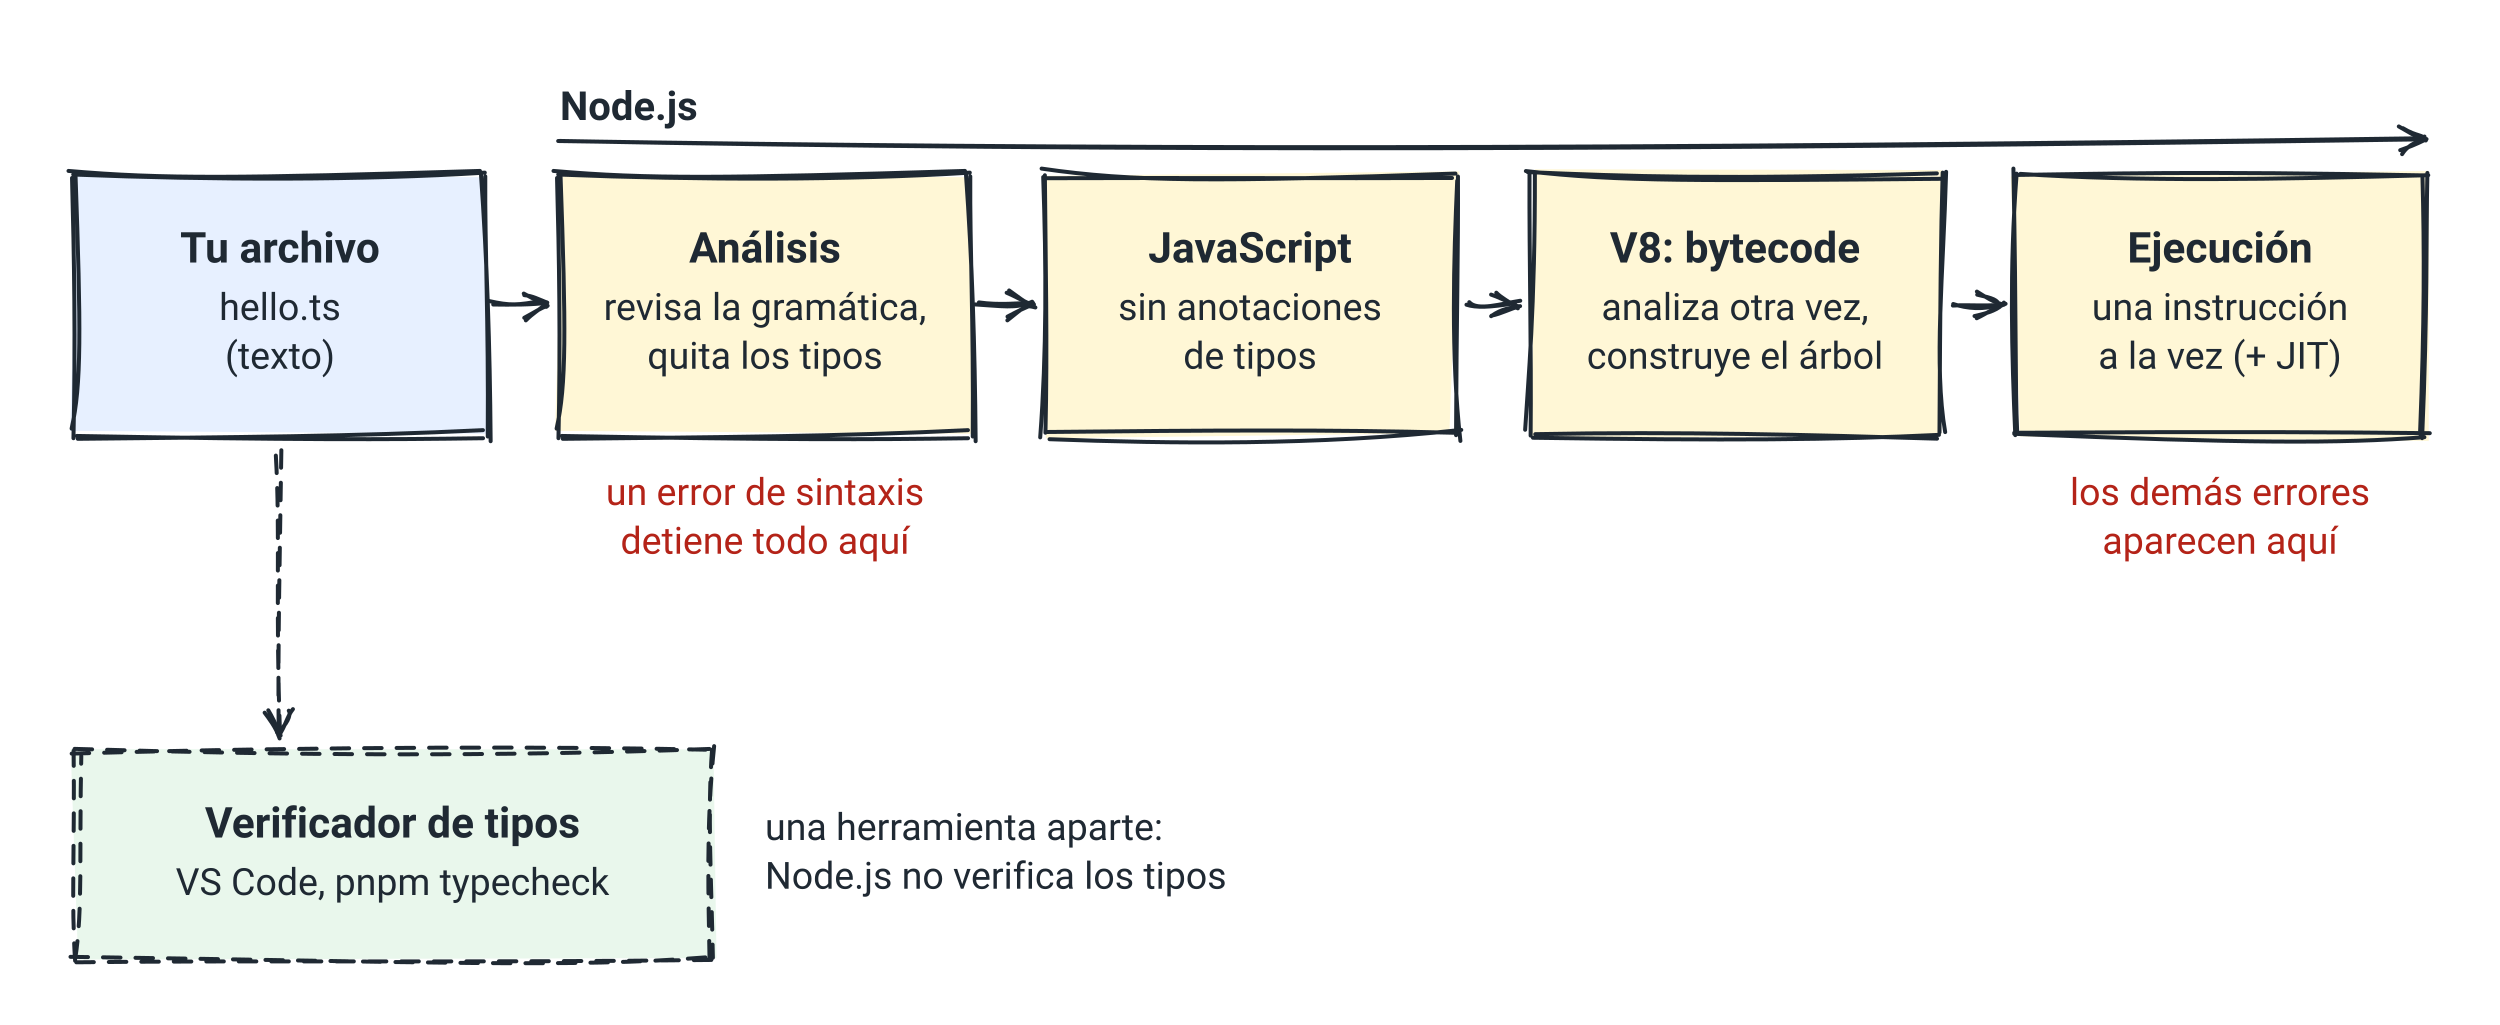
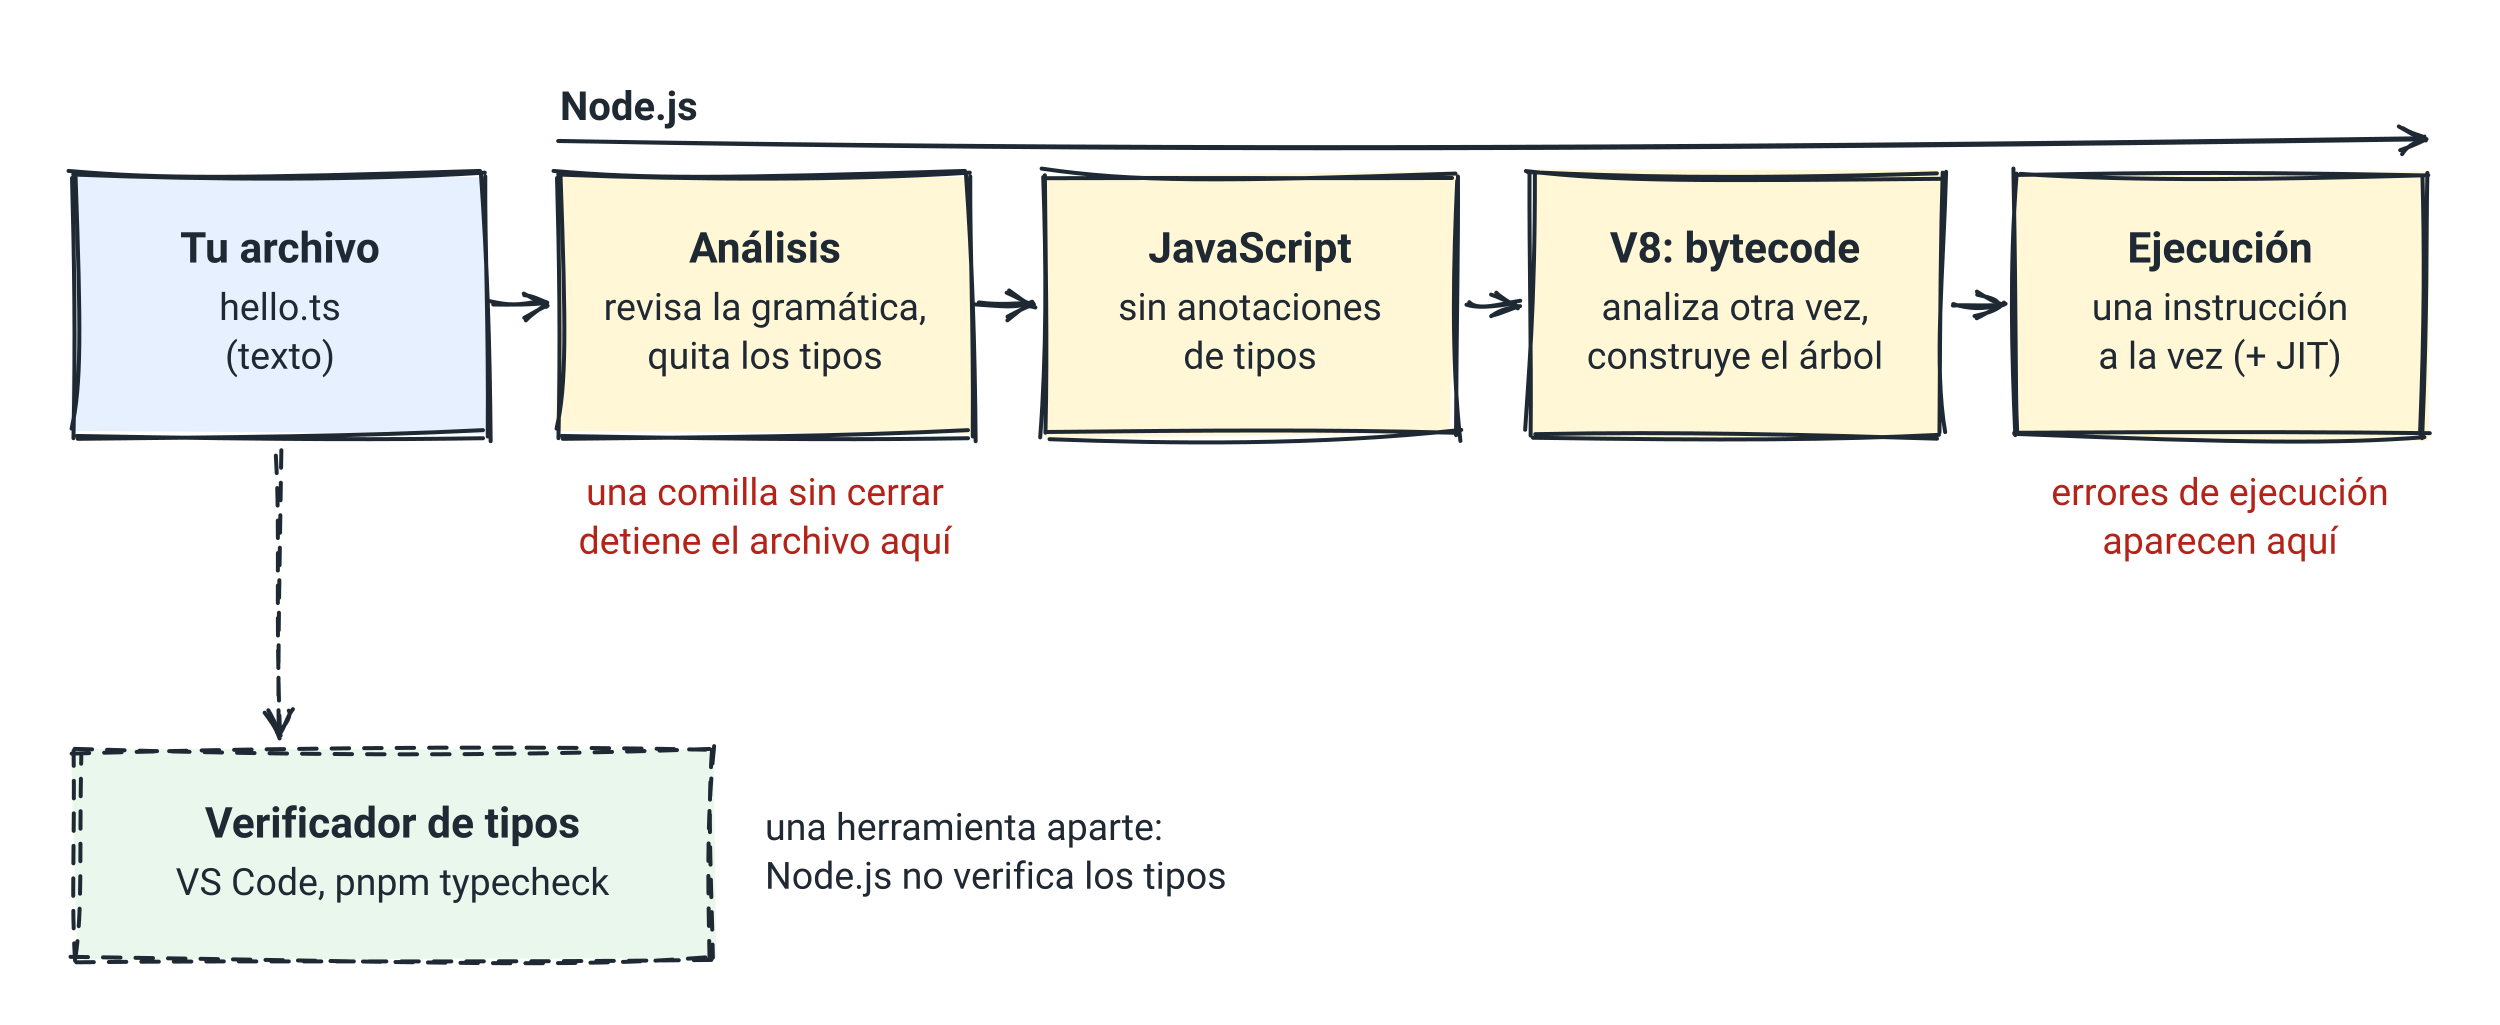
<svg xmlns="http://www.w3.org/2000/svg" viewBox="0 0 1000 410" width="1000" height="410" font-family="system-ui, -apple-system, 'Segoe UI', Roboto, sans-serif">
  <rect width="1000" height="410" fill="#ffffff" />
  <path d="M31.037 69.937 L193.115 70.88 L196.309 173.53 L28.023 172.346" stroke="none" stroke-width="0" fill="#e7f0ff" stroke-linecap="round" stroke-linejoin="round" />
  <path d="M27.401 68.371 C65.095 71.672, 95.713 71.343, 191.978 68.37 M29.297 69.808 C86.111 72.107, 145.41 72.123, 193.919 69.051 M192.384 69.68 C194.846 104.337, 195.939 137.752, 196.254 176.489 M194.109 70.527 C193.933 98.965, 195.447 128.233, 195.103 174.605 M193.18 172.058 C142.185 174.609, 92.695 174.863, 31.112 175.528 M193.215 175.292 C155.253 175.851, 117.548 175.98, 30.744 174.381 M28.643 171.439 C32.565 154.095, 32.4 132.444, 30.185 69.425 M29.383 175.284 C30.243 137.227, 29.648 101.562, 28.811 71.191" stroke="#1f2933" stroke-width="1.6" fill="none" stroke-linecap="round" stroke-linejoin="round" />
  <text x="112" y="105" font-size="17" font-weight="700" fill="#1f2933" text-anchor="middle">Tu archivo</text>
  <text x="112" y="128" font-size="15" font-weight="400" fill="#1f2933" text-anchor="middle">hello.ts</text>
  <text x="112" y="147.5" font-size="15" font-weight="400" fill="#1f2933" text-anchor="middle">(texto)</text>
  <path d="M225.037 69.937 L387.115 70.88 L390.309 173.53 L222.023 172.346" stroke="none" stroke-width="0" fill="#fff7d6" stroke-linecap="round" stroke-linejoin="round" />
  <path d="M221.401 68.371 C259.095 71.672, 289.713 71.343, 385.978 68.37 M223.297 69.808 C280.111 72.107, 339.41 72.123, 387.919 69.051 M386.384 69.68 C388.846 104.337, 389.939 137.752, 390.254 176.489 M388.109 70.527 C387.933 98.965, 389.447 128.233, 389.103 174.605 M387.18 172.058 C336.185 174.609, 286.695 174.863, 225.112 175.528 M387.215 175.292 C349.253 175.851, 311.548 175.98, 224.744 174.381 M222.643 171.439 C226.565 154.095, 226.4 132.444, 224.185 69.425 M223.383 175.284 C224.243 137.227, 223.648 101.562, 222.811 71.191" stroke="#1f2933" stroke-width="1.6" fill="none" stroke-linecap="round" stroke-linejoin="round" />
  <text x="306" y="105" font-size="17" font-weight="700" fill="#1f2933" text-anchor="middle">Análisis</text>
  <text x="306" y="128" font-size="15" font-weight="400" fill="#1f2933" text-anchor="middle">revisa la gramática,</text>
  <text x="306" y="147.5" font-size="15" font-weight="400" fill="#1f2933" text-anchor="middle">quita los tipos</text>
  <path d="M195.401 120.371 C204.491 122.375, 206.504 122.046, 216.978 120.37 M197.297 121.808 C204.138 121.925, 213.464 121.941, 218.919 121.051" stroke="#1f2933" stroke-width="1.6" fill="none" stroke-linecap="round" stroke-linejoin="round" />
  <path d="M218.111 121.824 C215.643 123.918, 213.049 125.392, 210.335 128.153 M219.06 122.29 C216.035 123.298, 214.107 124.783, 209.702 127.118" stroke="#1f2933" stroke-width="1.6" fill="none" stroke-linecap="round" stroke-linejoin="round" />
  <path d="M218.549 120.932 C215.383 119.695, 213.031 118.353, 209.707 118.056 M218.568 122.711 C216.243 120.907, 214.084 119.871, 209.505 117.425" stroke="#1f2933" stroke-width="1.6" fill="none" stroke-linecap="round" stroke-linejoin="round" />
  <path d="M417.79 70.31 L583.732 68.547 L579.755 173.249 L418.311 175.316" stroke="none" stroke-width="0" fill="#fff7d6" stroke-linecap="round" stroke-linejoin="round" />
  <path d="M416.643 67.439 C453.13 72.813, 487.022 72.759, 582.185 69.425 M417.383 71.284 C475.544 71.059, 531.753 71.415, 580.811 71.191 M582.88 72.309 C581.491 103.371, 580.306 142.573, 584.161 176.373 M583.18 70.605 C583.36 99.927, 582.579 128.285, 582.419 174.07 M584.507 171.961 C526.959 178.263, 468.395 177.509, 419.82 175.682 M581.597 173.102 C532.537 171.772, 483.082 172.141, 418.763 172.795 M416.08 174.951 C418.657 141.058, 418.536 106.485, 417.284 70.829 M418.178 173.09 C419.019 138.119, 418.21 104.39, 417.948 70.104" stroke="#1f2933" stroke-width="1.6" fill="none" stroke-linecap="round" stroke-linejoin="round" />
  <text x="500" y="105" font-size="17" font-weight="700" fill="#1f2933" text-anchor="middle">JavaScript</text>
  <text x="500" y="128" font-size="15" font-weight="400" fill="#1f2933" text-anchor="middle">sin anotaciones</text>
  <text x="500" y="147.5" font-size="15" font-weight="400" fill="#1f2933" text-anchor="middle">de tipos</text>
  <path d="M390.018 121.771 C400.156 122.314, 406.636 123.686, 412.858 120.682 M391.57 120.965 C399.832 122.14, 407.333 121.241, 413.179 121.105" stroke="#1f2933" stroke-width="1.6" fill="none" stroke-linecap="round" stroke-linejoin="round" />
  <path d="M414.151 122.989 C409.811 121.743, 409.836 122.805, 402.943 128.144 M413.552 121.704 C410.162 122.939, 407.381 124.34, 403.003 126.645" stroke="#1f2933" stroke-width="1.6" fill="none" stroke-linecap="round" stroke-linejoin="round" />
  <path d="M412.594 122.439 C410.025 120.793, 406.624 118.405, 403.652 116.185 M413.458 122.095 C410.049 120.913, 405.823 118.364, 402.658 117.099" stroke="#1f2933" stroke-width="1.6" fill="none" stroke-linecap="round" stroke-linejoin="round" />
  <path d="M614.037 67.692 L776.834 68.019 L776.52 174.055 L612.609 175.378" stroke="none" stroke-width="0" fill="#fff7d6" stroke-linecap="round" stroke-linejoin="round" />
  <path d="M610.346 68.42 C647.256 72.748, 680.659 72.34, 777.208 71.519 M611.097 68.842 C650.618 70.535, 688.831 71.921, 774.748 69.348 M778.449 68.728 C777.327 109.42, 773.432 146.191, 778.074 172.84 M777.069 69.052 C776.324 94.062, 776.092 120.263, 775.79 172.982 M774.814 175.466 C725.569 173.958, 671.051 172.535, 614.102 173.667 M775.579 173.945 C734.033 175.964, 691.445 176.269, 613.178 175.102 M610.057 171.909 C611.263 151.941, 614.051 124.125, 613.953 69.016 M612.248 174.247 C612.606 139.665, 611.659 104.449, 611.8 69.699" stroke="#1f2933" stroke-width="1.6" fill="none" stroke-linecap="round" stroke-linejoin="round" />
  <text x="694" y="105" font-size="17" font-weight="700" fill="#1f2933" text-anchor="middle">V8: bytecode</text>
  <text x="694" y="128" font-size="15" font-weight="400" fill="#1f2933" text-anchor="middle">analiza otra vez,</text>
  <text x="694" y="147.5" font-size="15" font-weight="400" fill="#1f2933" text-anchor="middle">construye el árbol</text>
  <path d="M587.719 120.865 C590.861 124.526, 600.687 121.447, 608.101 120.299 M586.591 121.883 C590.357 123.111, 595.855 123.004, 605.954 121.263" stroke="#1f2933" stroke-width="1.6" fill="none" stroke-linecap="round" stroke-linejoin="round" />
  <path d="M608.035 122.456 C604.194 123.266, 600.891 123.291, 596.453 126.485 M607.447 122.651 C604.172 123.459, 600.641 125.431, 596.629 126.262" stroke="#1f2933" stroke-width="1.6" fill="none" stroke-linecap="round" stroke-linejoin="round" />
  <path d="M607.132 123.339 C603.05 120.232, 600.498 119.115, 598.522 117.076 M607.39 122.67 C603.43 120.81, 598.616 118.494, 596.431 117.843" stroke="#1f2933" stroke-width="1.6" fill="none" stroke-linecap="round" stroke-linejoin="round" />
  <path d="M804.306 70.537 L971.603 68.336 L971.488 176.385 L808.008 174.573" stroke="none" stroke-width="0" fill="#fff7d6" stroke-linecap="round" stroke-linejoin="round" />
  <path d="M808.172 69.551 C855.349 72.683, 909.665 71.803, 971.308 70.078 M805.746 69.995 C841.626 69.578, 877.018 68.308, 969.655 70.159 M968.977 70.129 C969.777 100.465, 969.782 128.982, 968.012 173.552 M970.955 69.17 C970.351 96.264, 971.116 122.445, 968.841 175.273 M971.916 173.268 C933.796 172.89, 898.19 172.564, 805.699 173.117 M969.761 174.879 C935.766 177.48, 898.711 177.36, 805.699 173.53 M806.861 172.469 C806.014 154.668, 806.606 132.922, 805.366 67.433 M806.112 174.056 C804.719 141.683, 803.725 107.986, 806.653 69.469" stroke="#1f2933" stroke-width="1.6" fill="none" stroke-linecap="round" stroke-linejoin="round" />
  <text x="888" y="105" font-size="17" font-weight="700" fill="#1f2933" text-anchor="middle">Ejecución</text>
  <text x="888" y="128" font-size="15" font-weight="400" fill="#1f2933" text-anchor="middle">una instrucción</text>
  <text x="888" y="147.5" font-size="15" font-weight="400" fill="#1f2933" text-anchor="middle">a la vez (+ JIT)</text>
  <path d="M781.289 121.598 C786.798 123.447, 793.589 124.047, 799.978 121.812 M781.159 122.23 C787.572 121.769, 796.436 122.771, 802.232 121.511" stroke="#1f2933" stroke-width="1.6" fill="none" stroke-linecap="round" stroke-linejoin="round" />
  <path d="M801.555 121.035 C799.809 123.701, 795.545 125.184, 789.806 126.416 M800.856 122.125 C797.616 123.15, 794.983 125.246, 790.679 127.3" stroke="#1f2933" stroke-width="1.6" fill="none" stroke-linecap="round" stroke-linejoin="round" />
  <path d="M799.75 122.324 C799.213 119.943, 797.149 119.246, 790.884 117.871 M801.584 121.876 C797.245 120.88, 794.451 118.914, 790.756 116.631" stroke="#1f2933" stroke-width="1.6" fill="none" stroke-linecap="round" stroke-linejoin="round" />
  <text x="224" y="48" font-size="16" font-weight="700" fill="#1f2933" text-anchor="start">Node.js</text>
  <path d="M223.27 56.408 C432.748 59.782, 639.694 59.935, 969.125 55.298 M223.87 56.374 C450.813 60.785, 677.551 59.929, 969.648 55.733" stroke="#1f2933" stroke-width="1.6" fill="none" stroke-linecap="round" stroke-linejoin="round" />
  <path d="M969.798 54.616 C968.168 56.767, 963.569 57.168, 960.837 61.667 M970.614 55.637 C965.794 58.048, 963.586 58.795, 960.081 60.075" stroke="#1f2933" stroke-width="1.6" fill="none" stroke-linecap="round" stroke-linejoin="round" />
  <path d="M970.319 56.19 C969.44 53.643, 966.883 54.795, 961.149 51.271 M969.484 55.954 C967.123 55.126, 963.492 52.78, 959.52 50.578" stroke="#1f2933" stroke-width="1.6" fill="none" stroke-linecap="round" stroke-linejoin="round" />
-   <text x="306" y="202" font-size="15" font-weight="400" fill="#b42318" text-anchor="middle">un error de sintaxis</text>
-   <text x="306" y="221.5" font-size="15" font-weight="400" fill="#b42318" text-anchor="middle">detiene todo aquí</text>
-   <text x="888" y="202" font-size="15" font-weight="400" fill="#b42318" text-anchor="middle">los demás errores</text>
+   <text x="306" y="202" font-size="15" font-weight="400" fill="#b42318" text-anchor="middle">una comilla sin cerrar</text>
+   <text x="306" y="221.5" font-size="15" font-weight="400" fill="#b42318" text-anchor="middle">detiene el archivo aquí</text>
+   <text x="888" y="202" font-size="15" font-weight="400" fill="#b42318" text-anchor="middle">errores de ejecución</text>
  <text x="888" y="221.5" font-size="15" font-weight="400" fill="#b42318" text-anchor="middle">aparecen aquí</text>
  <path d="M110.338 182.233 C112.143 213.212, 110.125 242.79, 112.041 294.342 M112.541 180.101 C112.007 217.954, 111.09 256.646, 111.474 293.014" stroke="#1f2933" stroke-width="1.6" fill="none" stroke-dasharray="7 6" stroke-linecap="round" stroke-linejoin="round" />
  <path d="M111.838 295.377 C110.478 291.045, 107.365 287.111, 105.853 285.068 M112.256 294.202 C110.458 289.865, 108.575 286.209, 107.317 284.119" stroke="#1f2933" stroke-width="1.6" fill="none" stroke-linecap="round" stroke-linejoin="round" />
  <path d="M110.796 292.843 C114.646 290.367, 116.638 285.769, 115.513 284.267 M111.485 294.245 C113.998 290.942, 114.836 286.472, 117.173 283.657" stroke="#1f2933" stroke-width="1.6" fill="none" stroke-linecap="round" stroke-linejoin="round" />
  <path d="M28.274 299.665 L285.401 299.755 L286.599 383.206 L31.228 383.814" stroke="none" stroke-width="0" fill="#e9f7ec" stroke-linecap="round" stroke-linejoin="round" />
  <path d="M28.669 301.448 C131.61 298.406, 230.955 298.685, 282.237 299.873 M29.839 299.55 C114.233 302.133, 198.841 302.768, 284.689 299.546 M285.655 298.452 C282.31 330.305, 283.458 360.141, 283.825 384.239 M284.818 299.877 C282.977 325.42, 284.5 350.624, 285.154 383.098 M282.121 382.956 C229.619 387.221, 172.699 384.764, 27.927 382.728 M284.524 383.98 C192.938 385.125, 101.345 384.06, 29.596 384.927 M30.106 383.395 C33.154 363.834, 31.658 341.152, 32.516 302.46 M30.049 384.32 C28.486 361.009, 29.9 339.485, 29.458 300.287" stroke="#1f2933" stroke-width="1.6" fill="none" stroke-dasharray="7 6" stroke-linecap="round" stroke-linejoin="round" />
  <text x="157" y="335" font-size="17" font-weight="700" fill="#1f2933" text-anchor="middle">Verificador de tipos</text>
  <text x="157" y="358" font-size="15" font-weight="400" fill="#1f2933" text-anchor="middle">VS Code, pnpm typecheck</text>
  <text x="306" y="336" font-size="15" font-weight="400" fill="#1f2933" text-anchor="start">una herramienta aparte:</text>
  <text x="306" y="355.5" font-size="15" font-weight="400" fill="#1f2933" text-anchor="start">Node.js no verifica los tipos</text>
</svg>
